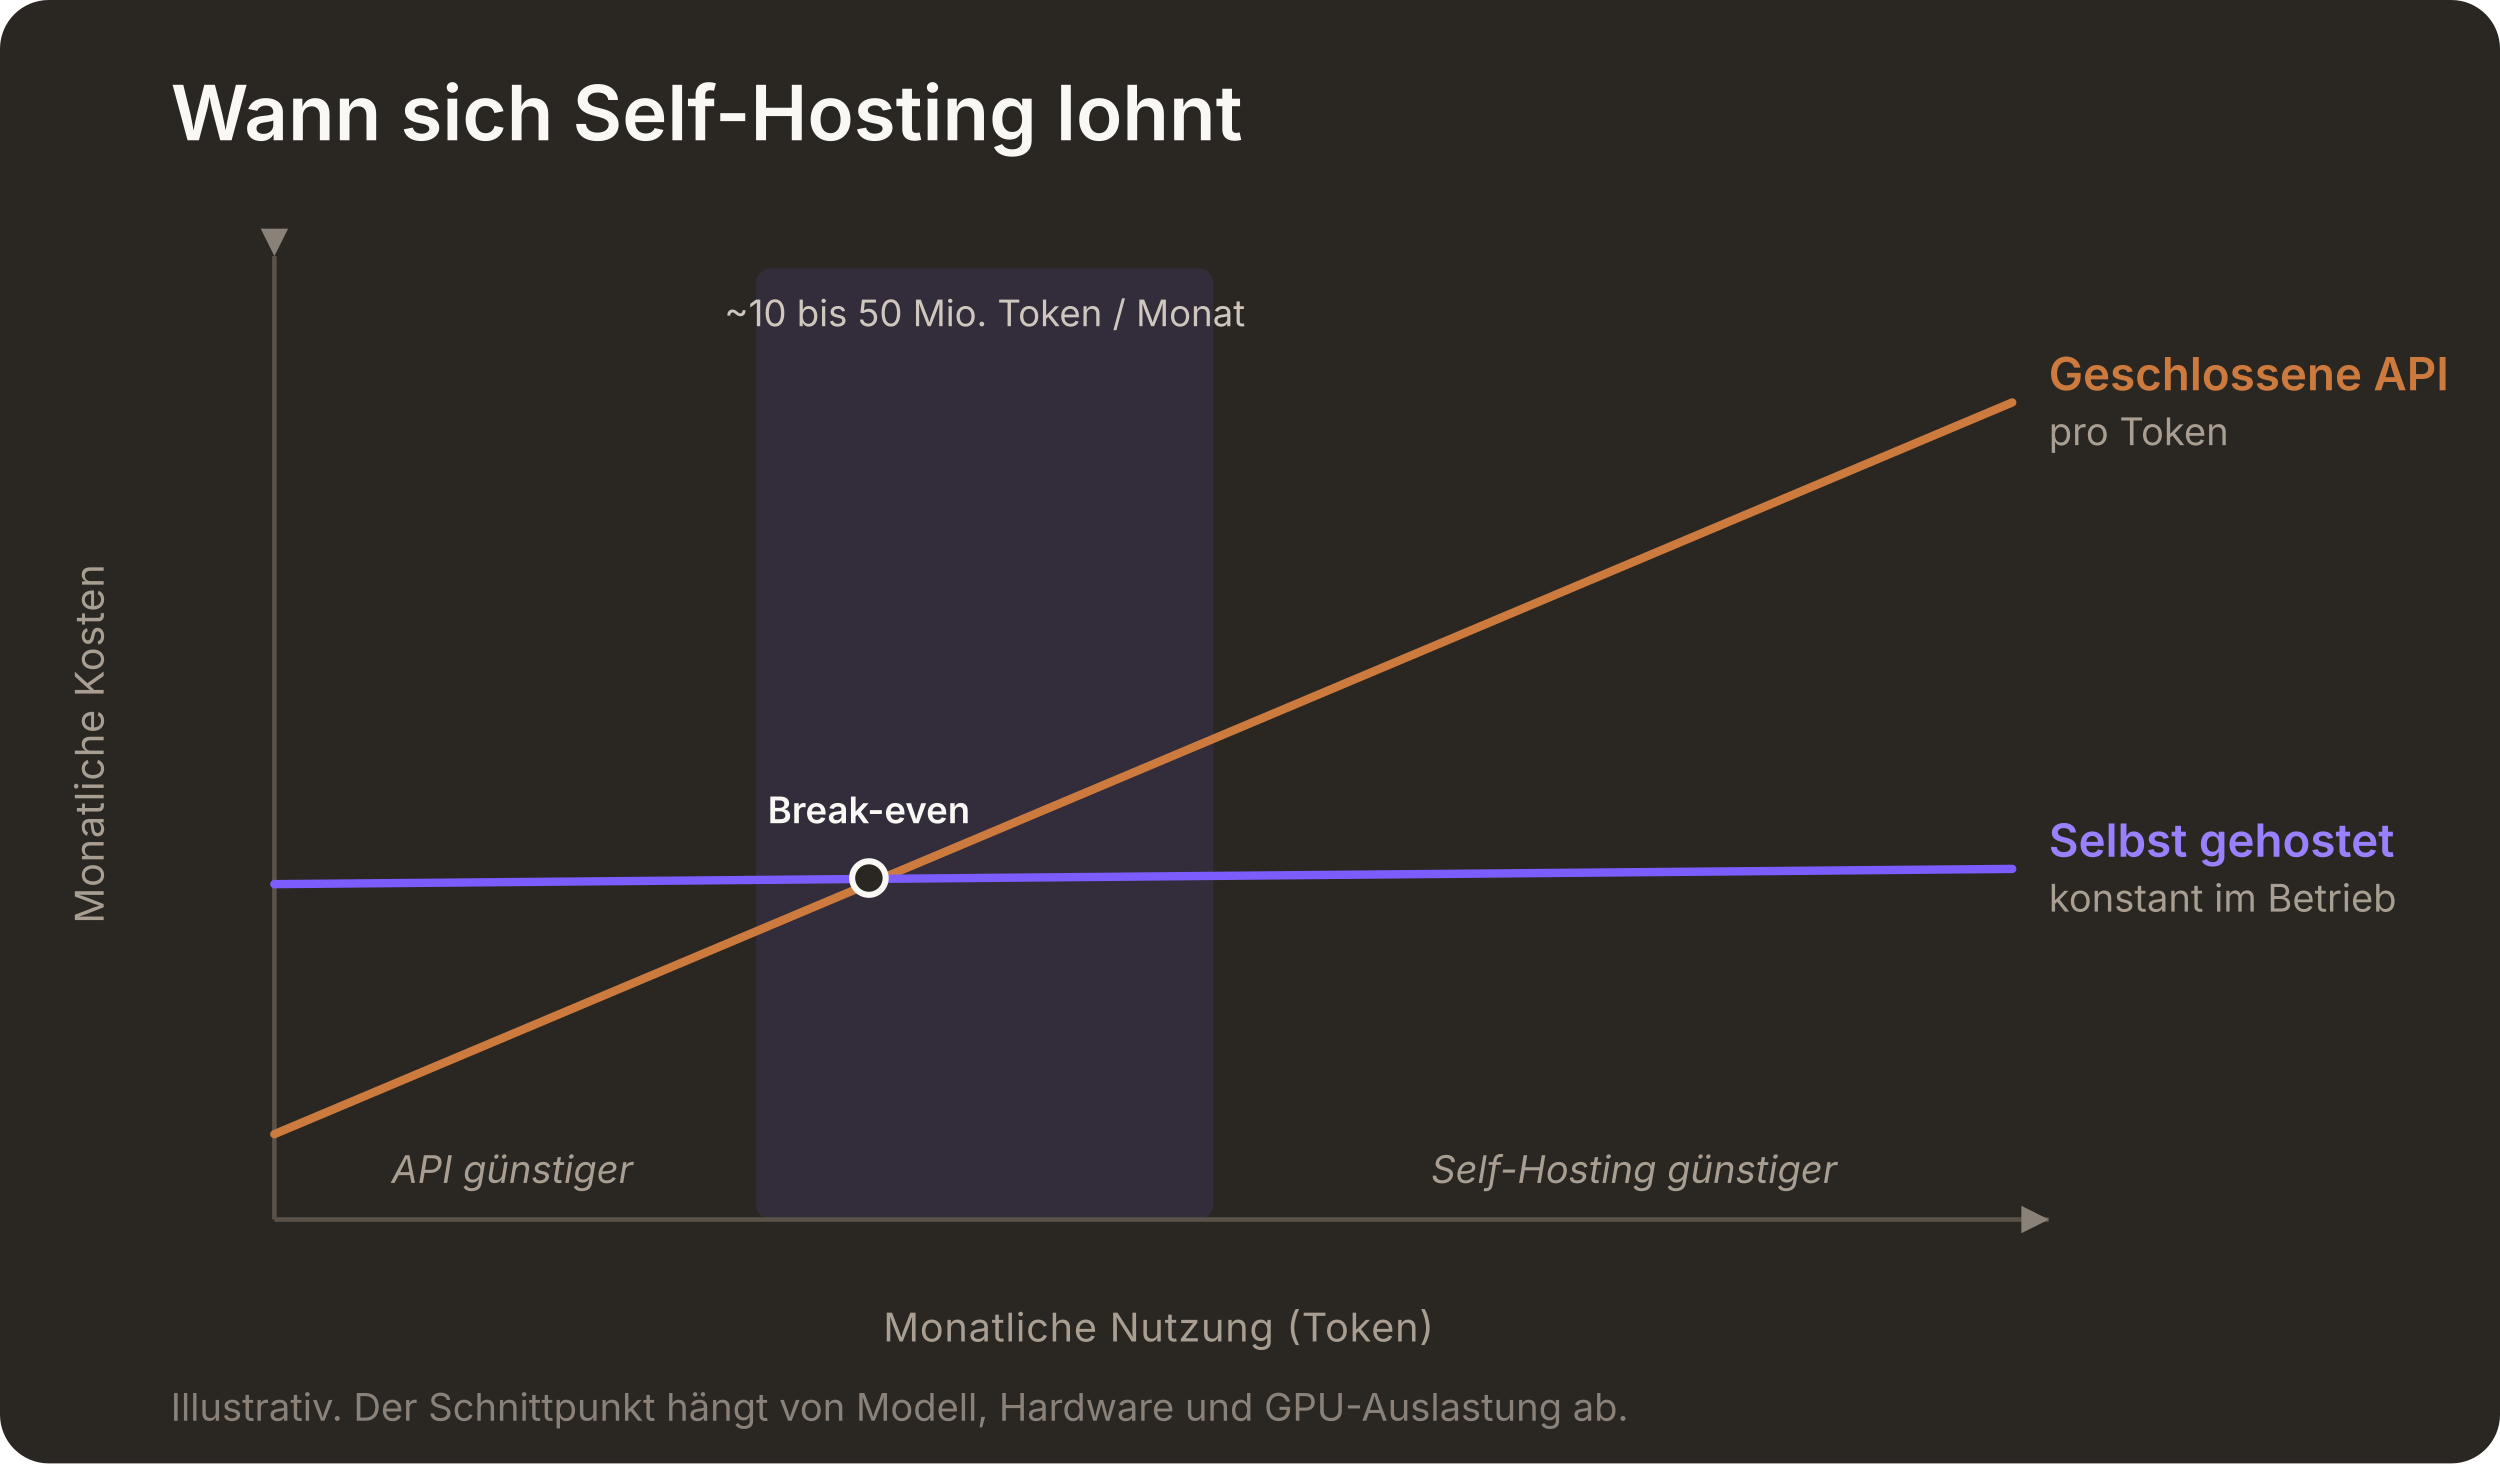
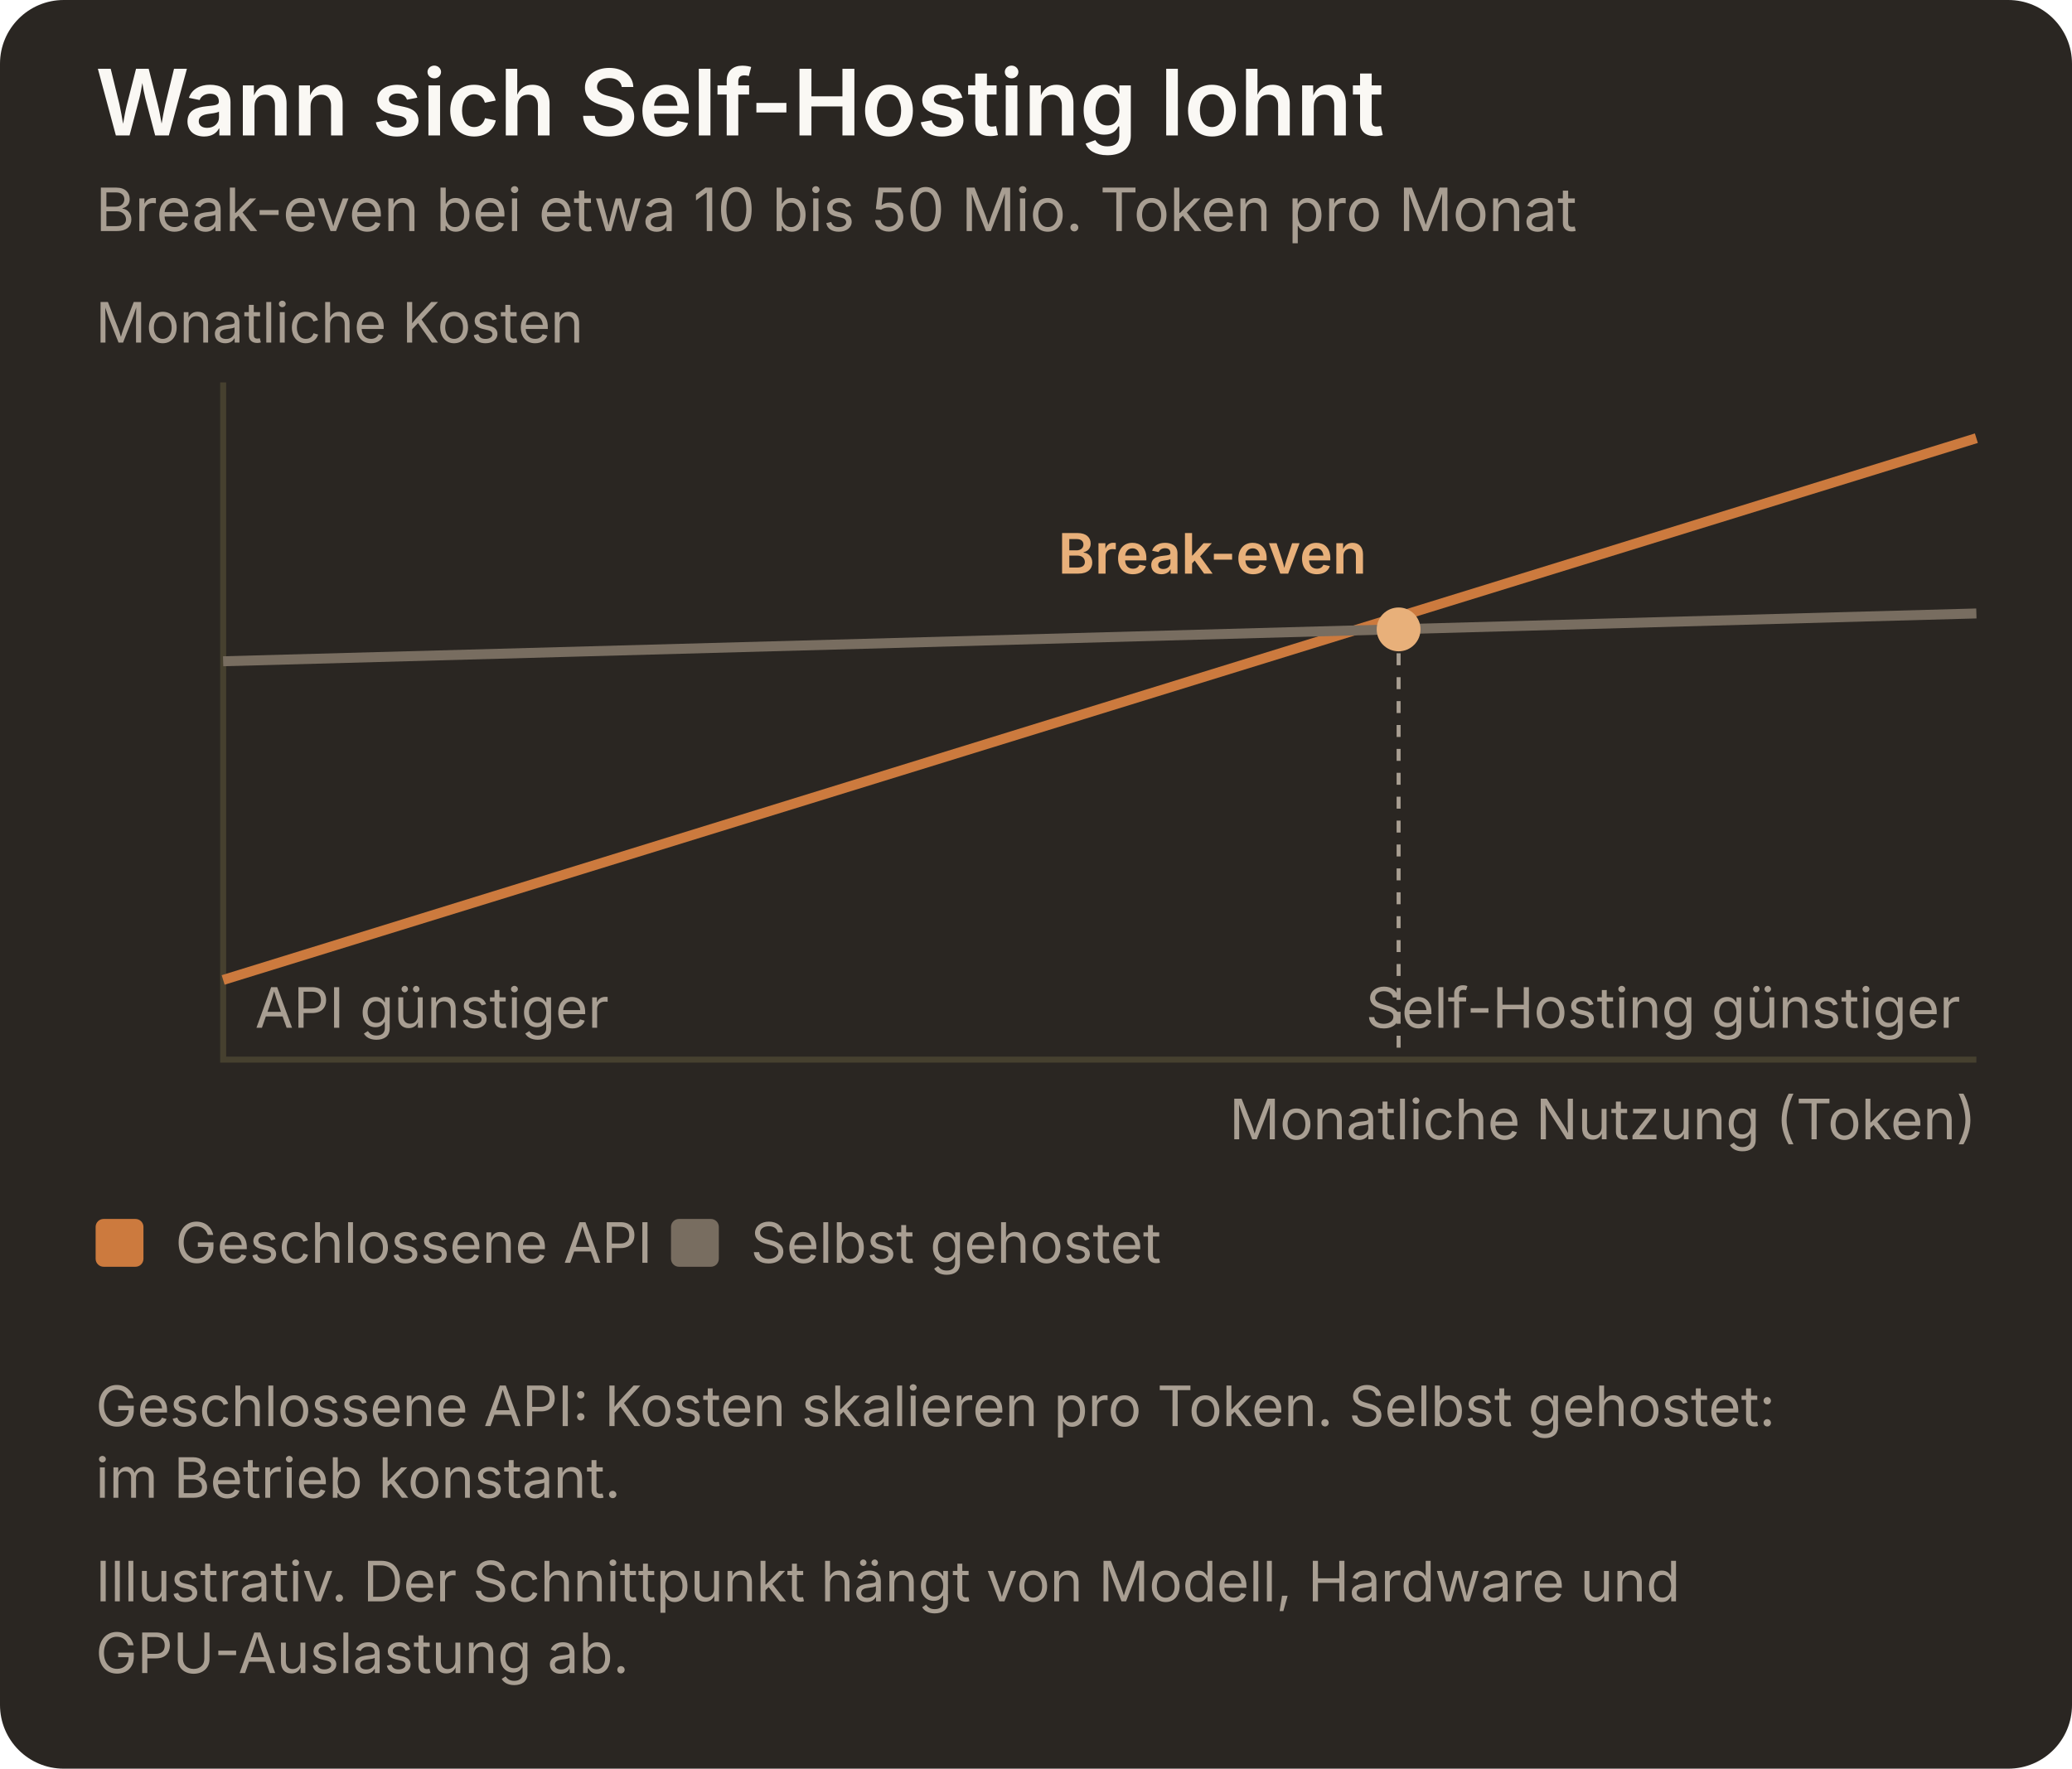
- <svg xmlns="http://www.w3.org/2000/svg" viewBox="0 0 820 480" role="img" aria-label="Illustrative Kostenvergleich. Eine geschlossene API rechnet pro Token ab, ihre monatlichen Kosten steigen also mit der Nutzung. Ein selbst gehostetes offenes Modell hat konstante monatliche Kosten. Die Linien schneiden sich am Break-even-Punkt; unterhalb von etwa 10 bis 50 Millionen Token pro Monat ist eine API günstiger, darüber das Self-Hosting.">
+ <svg xmlns="http://www.w3.org/2000/svg" viewBox="0 0 520 444" role="img" aria-label="Liniendiagramm: Kosten einer geschlossenen API steigen mit der Nutzung pro Token, während selbst gehostete Kosten im Betrieb konstant bleiben. Der Break-even liegt illustrativ bei etwa 10 bis 50 Millionen Token pro Monat; darunter ist die API günstiger, darüber das Self-Hosting.">
  <defs>
-     <marker id="ah" markerWidth="9" markerHeight="9" refX="6" refY="3" orient="auto">
-       <path d="M0,0 L6,3 L0,6 Z" fill="#8a8178" />
+     <marker id="ar" markerWidth="8" markerHeight="8" refX="6" refY="3" orient="auto">
+       <path d="M0,0 L6,3 L0,6 Z" fill="#a89e92" />
    </marker>
  </defs>
-   <rect x="0" y="0" width="820" height="480" rx="16" fill="#2a2622" />
-   <text x="56" y="46" font-family="'Inter', system-ui, -apple-system, 'Segoe UI', Roboto, sans-serif" font-size="25" font-weight="600" fill="#faf8f4">Wann sich Self-Hosting lohnt</text>
-   <rect x="248" y="88" width="150" height="312" rx="5" fill="#7c5cfc" opacity="0.11" />
-   <text x="323" y="107" text-anchor="middle" font-family="'Inter', system-ui, sans-serif" font-size="12" fill="#cfc7be">~10 bis 50 Mio. Token / Monat</text>
-   <line x1="90" y1="84" x2="90" y2="400" stroke="#5a5249" stroke-width="1.5" marker-start="url(#ah)" />
-   <line x1="90" y1="400" x2="672" y2="400" stroke="#5a5249" stroke-width="1.5" marker-end="url(#ah)" />
-   <text x="380" y="440" text-anchor="middle" font-family="'Inter', system-ui, sans-serif" font-size="13" fill="#a89e92" letter-spacing="0.02em">Monatliche Nutzung (Token)</text>
-   <text transform="rotate(-90 34 244)" x="34" y="244" text-anchor="middle" font-family="'Inter', system-ui, sans-serif" font-size="13" fill="#a89e92" letter-spacing="0.02em">Monatliche Kosten</text>
-   <text x="168" y="388" text-anchor="middle" font-family="'Inter', system-ui, sans-serif" font-size="12.5" font-style="italic" fill="#a89e92">API günstiger</text>
-   <text x="536" y="388" text-anchor="middle" font-family="'Inter', system-ui, sans-serif" font-size="12.5" font-style="italic" fill="#a89e92">Self-Hosting günstiger</text>
-   <polyline points="90,372 660,132" fill="none" stroke="#cc7a3e" stroke-width="2.75" stroke-linecap="round" />
-   <polyline points="90,290 660,285" fill="none" stroke="#7c5cfc" stroke-width="2.75" stroke-linecap="round" />
-   <circle cx="285" cy="288" r="5.5" fill="#2a2622" stroke="#faf8f4" stroke-width="2" />
-   <text x="285" y="270" text-anchor="middle" font-family="'Inter', system-ui, sans-serif" font-size="12" font-weight="600" fill="#faf8f4">Break-even</text>
-   <text x="672" y="128" font-family="'Inter', system-ui, sans-serif" font-size="15" font-weight="600" fill="#cc7a3e">Geschlossene API</text>
-   <text x="672" y="146" font-family="'Inter', system-ui, sans-serif" font-size="12.5" fill="#a89e92">pro Token</text>
-   <text x="672" y="281" font-family="'Inter', system-ui, sans-serif" font-size="15" font-weight="600" fill="#9a80ff">Selbst gehostet</text>
-   <text x="672" y="299" font-family="'Inter', system-ui, sans-serif" font-size="12.5" fill="#a89e92">konstant im Betrieb</text>
-   <text x="56" y="466" font-family="'Inter', system-ui, sans-serif" font-size="12.5" fill="#8a8178">Illustrativ. Der Schnittpunkt hängt von Modell, Hardware und GPU-Auslastung ab.</text>
+   <rect x="0" y="0" width="520" height="444" rx="16" fill="#2a2622" />
+   <text x="24" y="34" font-family="'Inter', system-ui, -apple-system, sans-serif" font-size="23" fill="#faf8f4" font-weight="600">Wann sich Self-Hosting lohnt</text>
+   <text x="24" y="58" font-family="'Inter', system-ui, -apple-system, sans-serif" font-size="15" fill="#a89e92">Break-even bei etwa 10 bis 50 Mio. Token pro Monat</text>
+   <text x="24" y="86" font-family="'Inter', system-ui, -apple-system, sans-serif" font-size="14" fill="#a89e92">Monatliche Kosten</text>
+   <path d="M56,96 L56,266 L496,266" stroke="#46402f" stroke-width="1.5" fill="none" />
+   <path d="M56,246 L496,110" stroke="#cc7a3e" stroke-width="2.5" fill="none" />
+   <path d="M56,166 L496,154" stroke="#786d60" stroke-width="2.5" fill="none" />
+   <path d="M351,158 L351,266" stroke="#a89e92" stroke-width="1" stroke-dasharray="3 3" />
+   <circle cx="351" cy="158" r="5.5" fill="#e8b07a" />
+   <text x="343" y="144" font-family="'Inter', system-ui, -apple-system, sans-serif" font-size="14" fill="#e8b07a" font-weight="600" text-anchor="end">Break-even</text>
+   <text x="64" y="258" font-family="'Inter', system-ui, -apple-system, sans-serif" font-size="14" fill="#a89e92">API günstiger</text>
+   <text x="492" y="258" font-family="'Inter', system-ui, -apple-system, sans-serif" font-size="14" fill="#a89e92" text-anchor="end">Self-Hosting günstiger</text>
+   <text x="496" y="286" font-family="'Inter', system-ui, -apple-system, sans-serif" font-size="14" fill="#a89e92" text-anchor="end">Monatliche Nutzung (Token)</text>
+   <rect x="24" y="306" width="12" height="12" rx="2" fill="#cc7a3e" />
+   <text x="44" y="317" font-family="'Inter', system-ui, -apple-system, sans-serif" font-size="14" fill="#a89e92">Geschlossene API</text>
+   <rect x="168.4" y="306" width="12" height="12" rx="2" fill="#786d60" />
+   <text x="188.4" y="317" font-family="'Inter', system-ui, -apple-system, sans-serif" font-size="14" fill="#a89e92">Selbst gehostet</text>
+   <text x="24" y="358" font-family="'Inter', system-ui, -apple-system, sans-serif" font-size="14" fill="#a89e92">Geschlossene API: Kosten skalieren pro Token. Selbst gehostet:</text>
+   <text x="24" y="376" font-family="'Inter', system-ui, -apple-system, sans-serif" font-size="14" fill="#a89e92">im Betrieb konstant.</text>
+   <text x="24" y="402" font-family="'Inter', system-ui, -apple-system, sans-serif" font-size="14" fill="#a89e92">Illustrativ. Der Schnittpunkt hängt von Modell, Hardware und</text>
+   <text x="24" y="420" font-family="'Inter', system-ui, -apple-system, sans-serif" font-size="14" fill="#a89e92">GPU-Auslastung ab.</text>
</svg>
